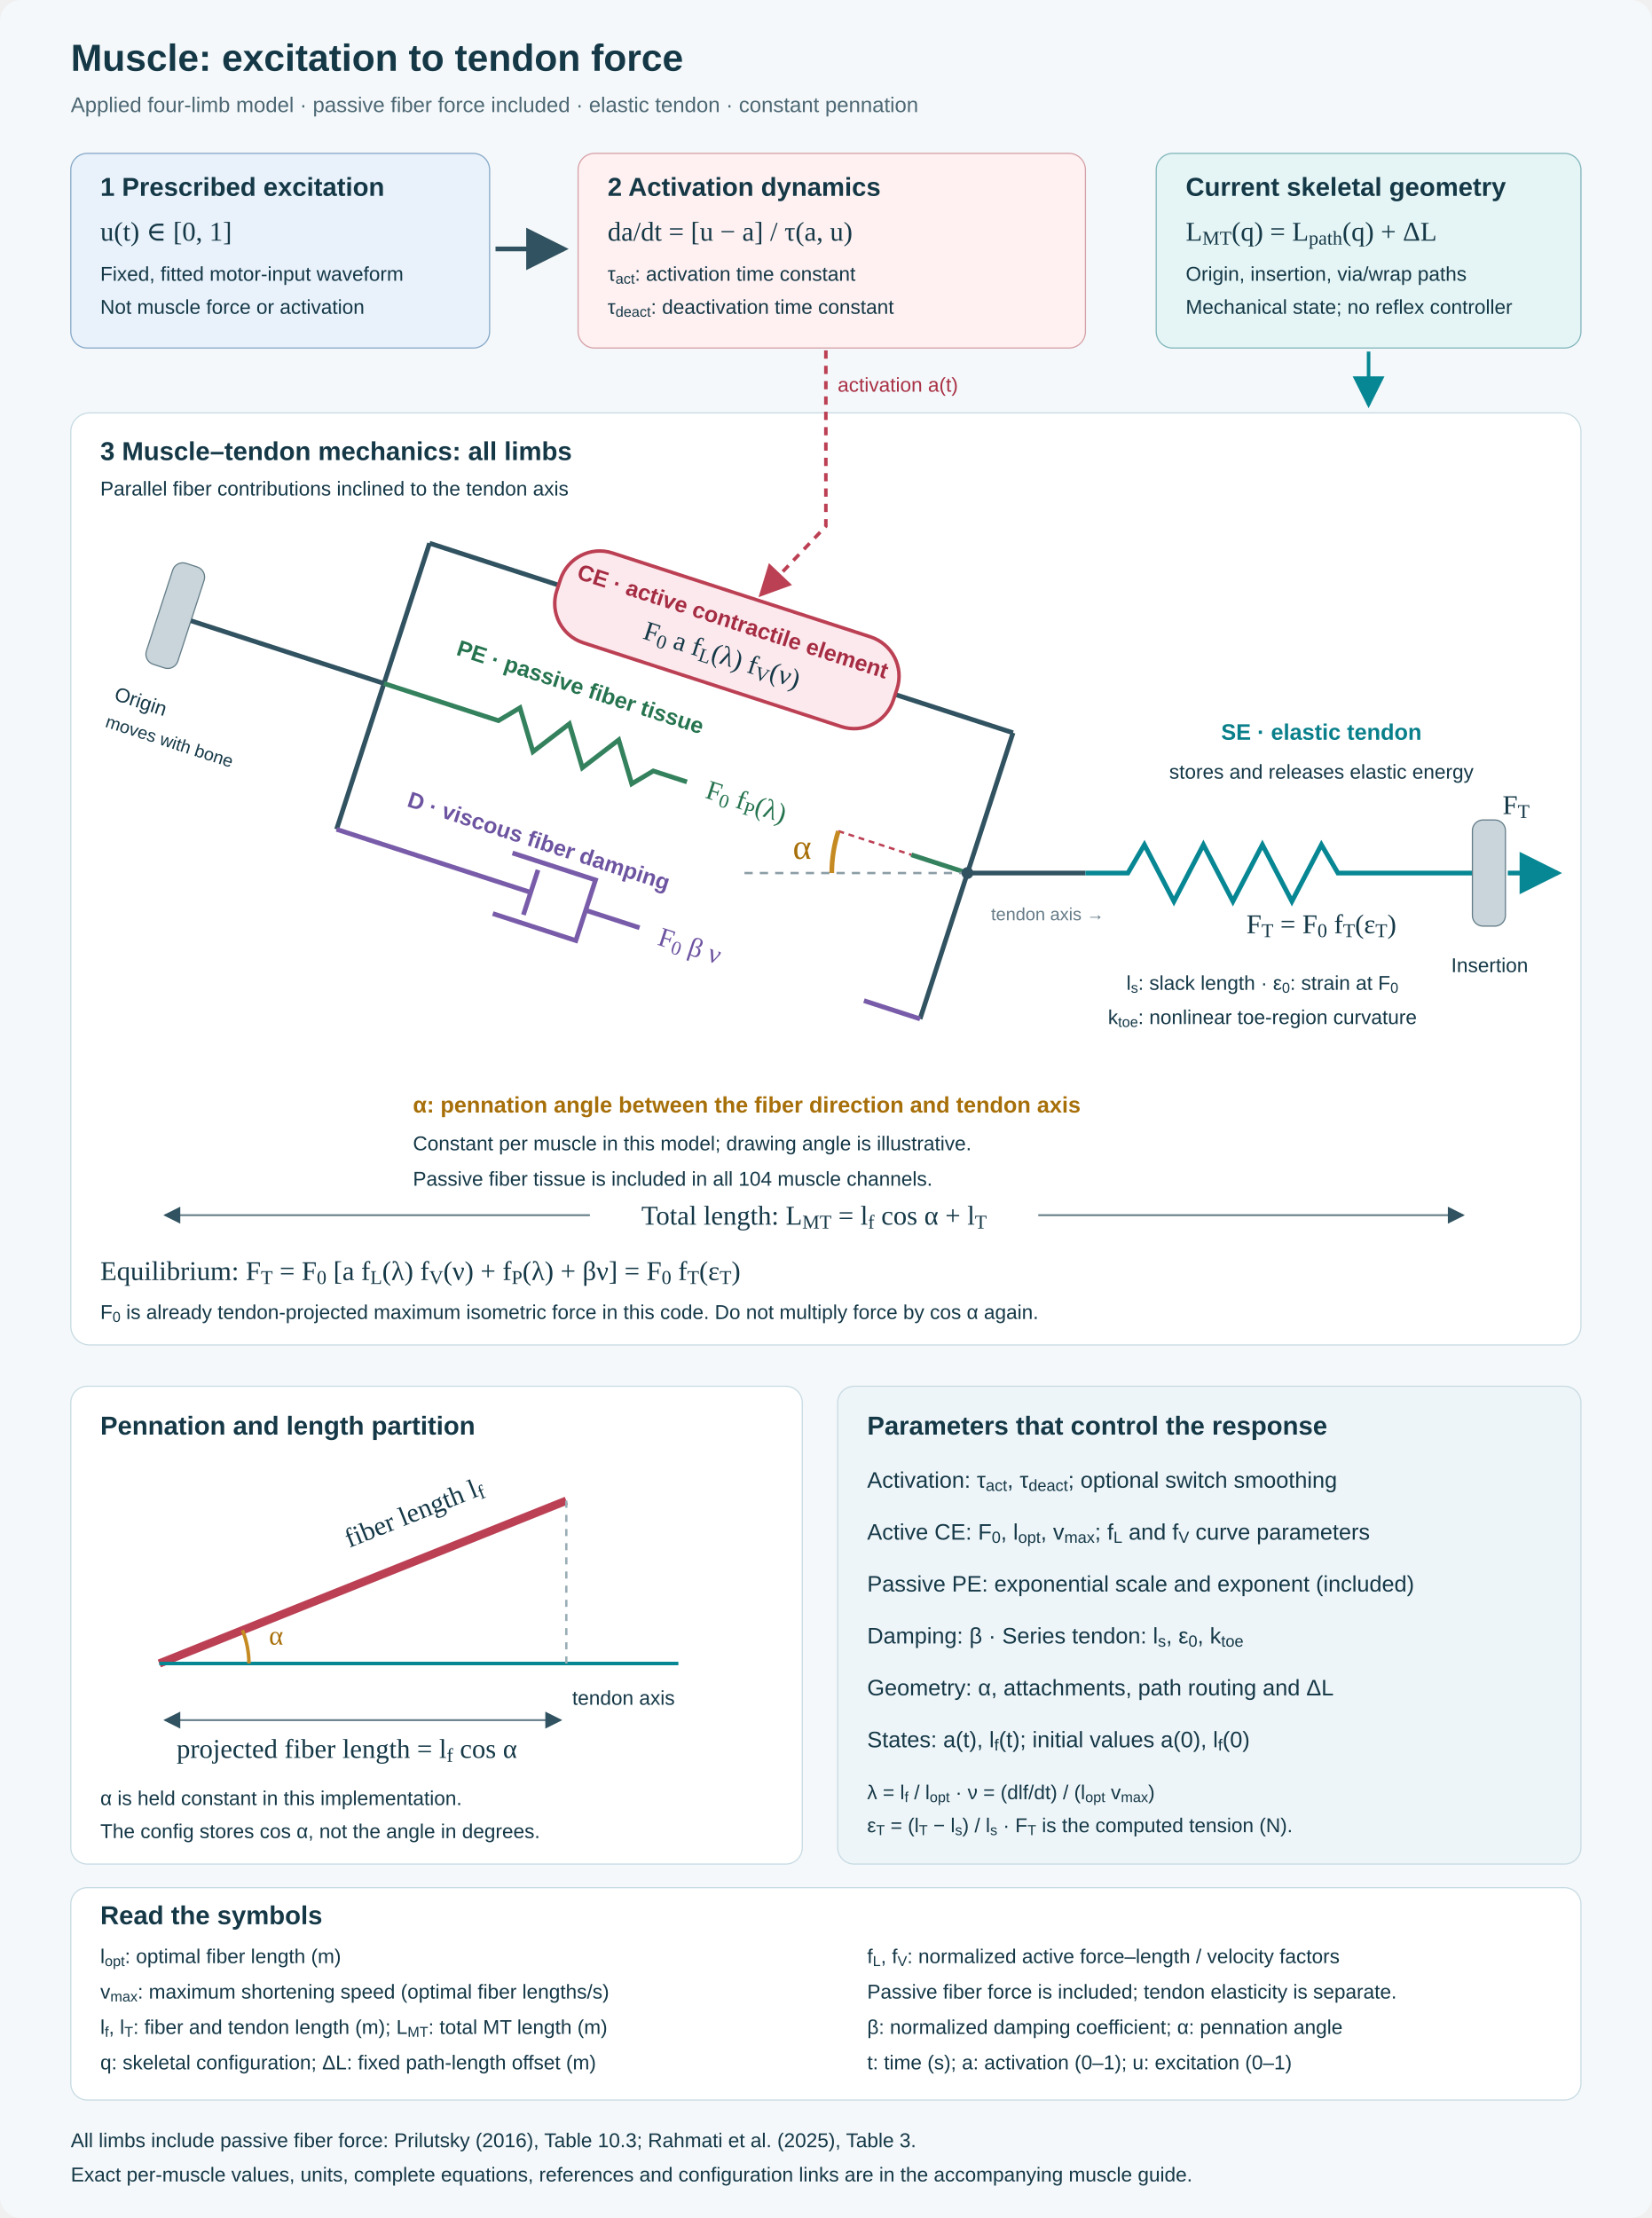
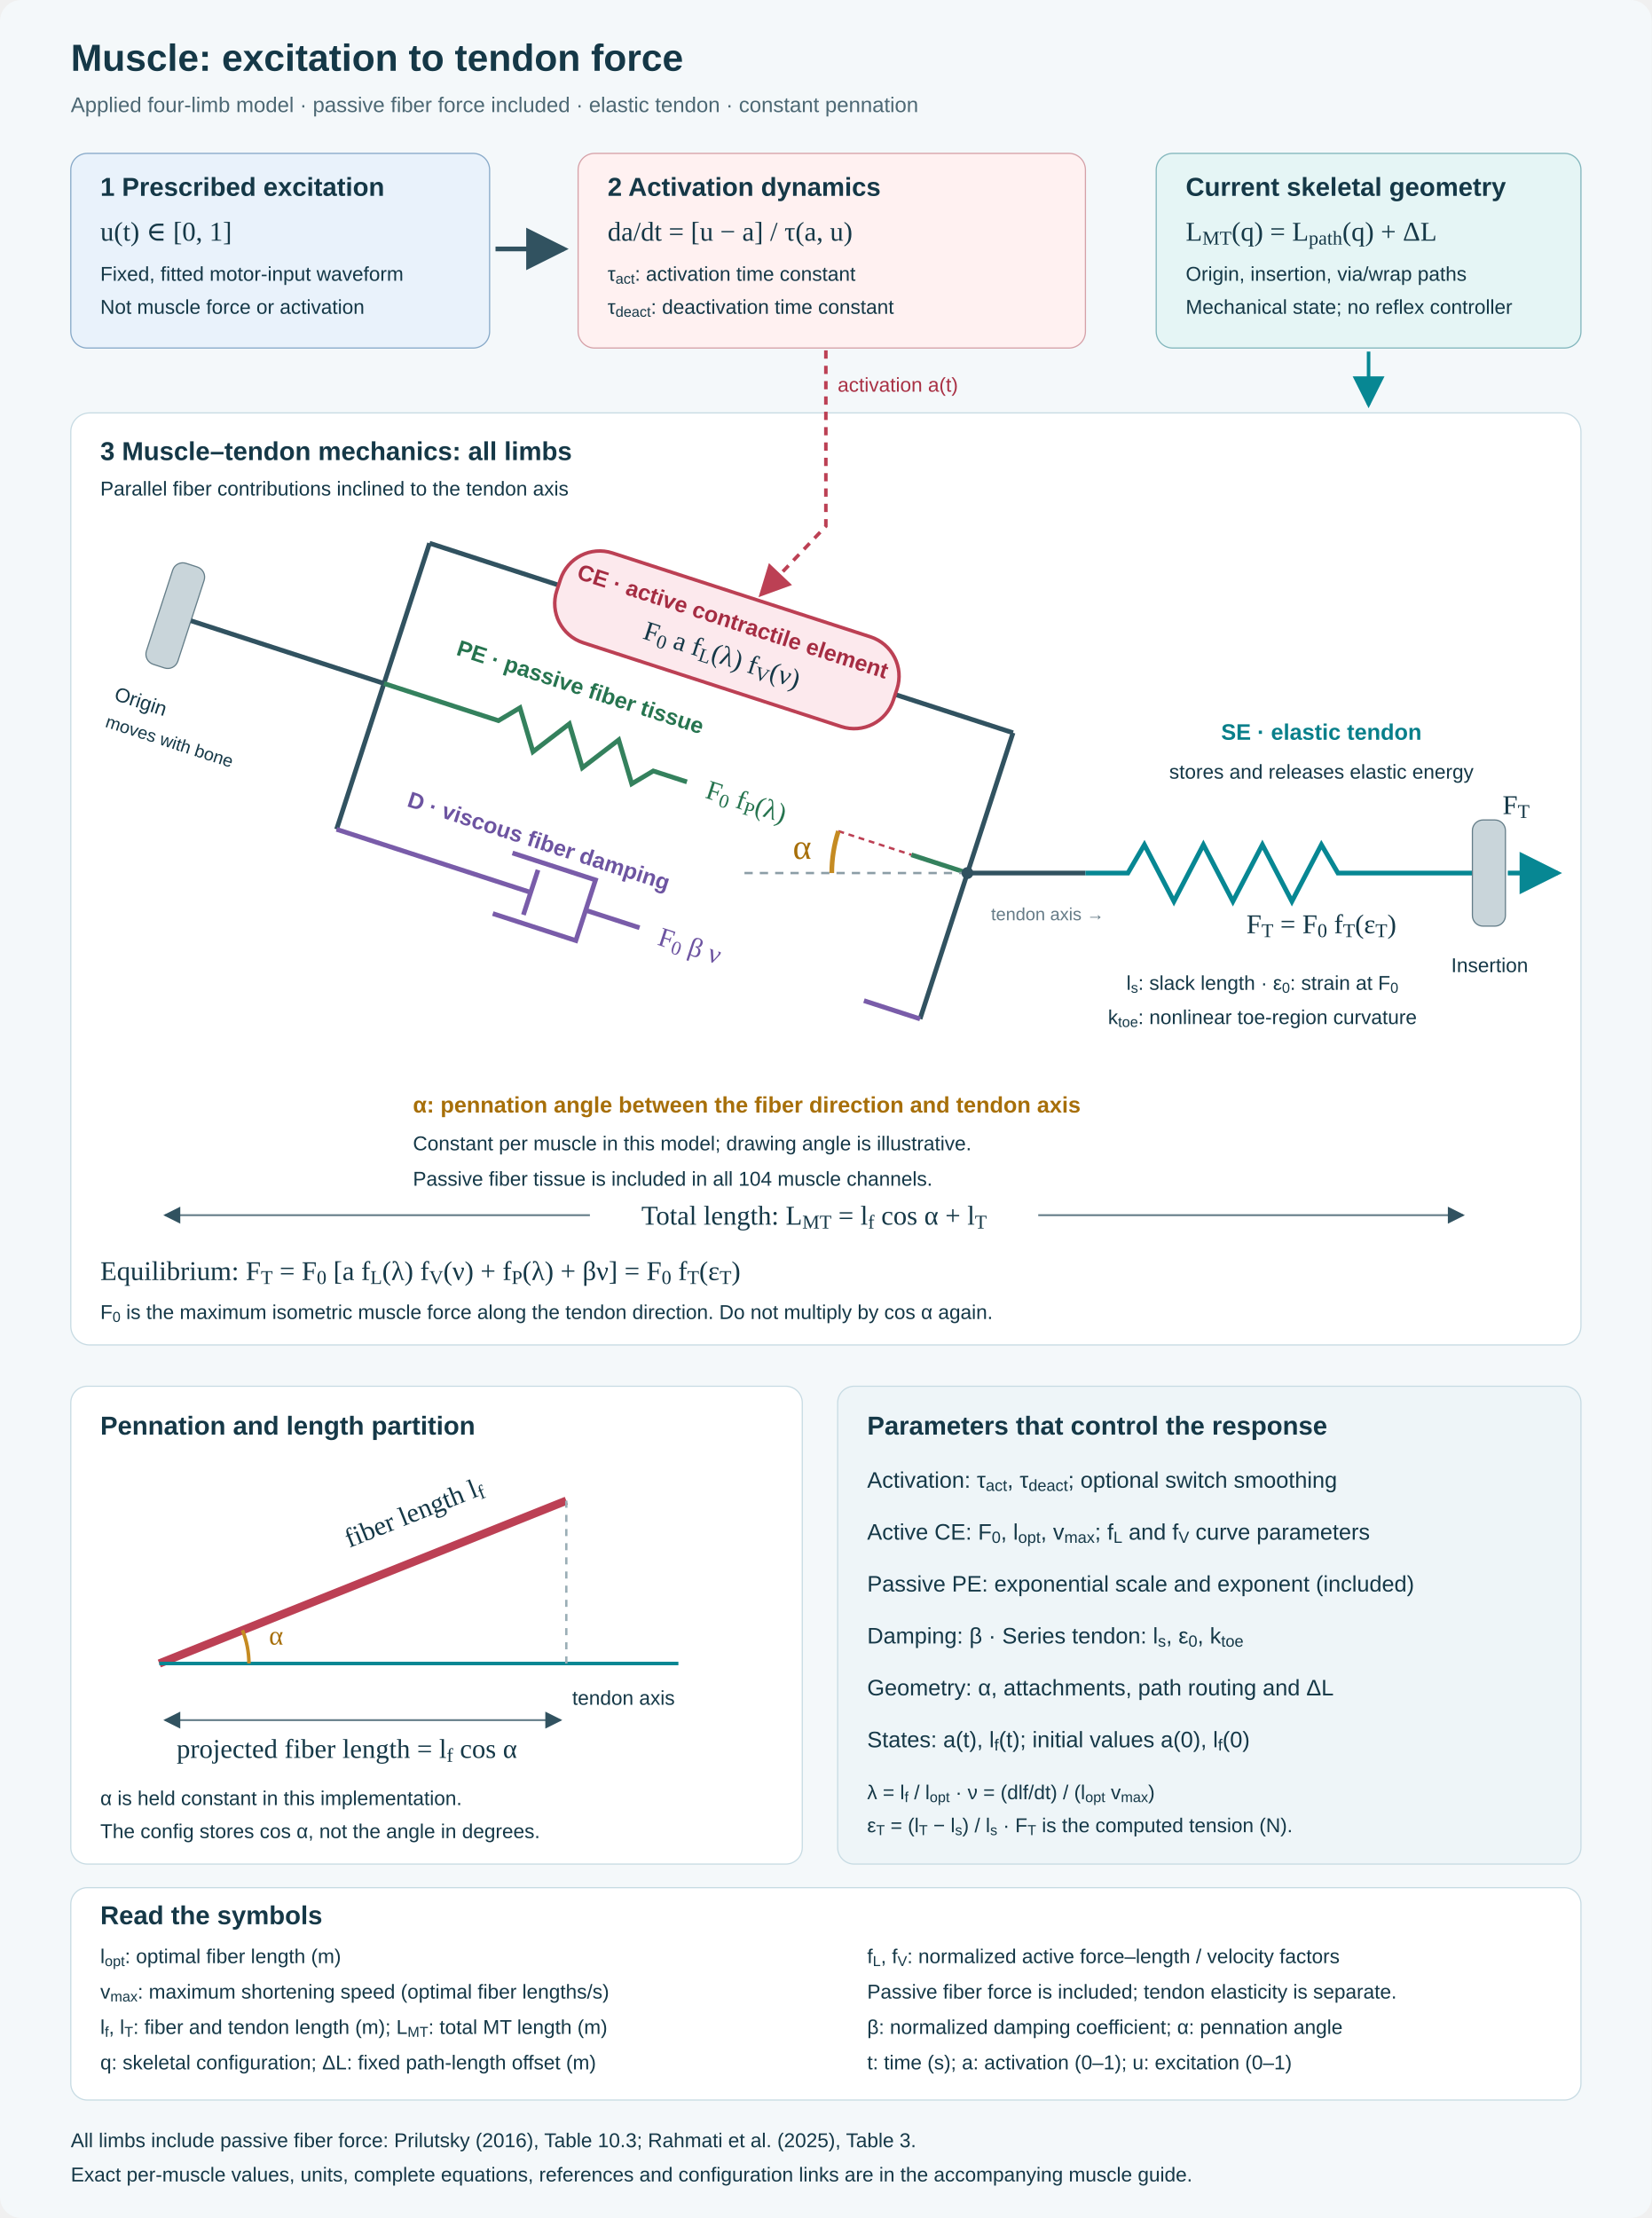
<svg xmlns="http://www.w3.org/2000/svg" width="1400" height="1880" viewBox="0 0 1400 1880" role="img" aria-labelledby="title desc">
  <defs>
    <marker id="arrow" markerWidth="9" markerHeight="9" refX="8" refY="4.5" orient="auto-start-reverse">
      <path d="M0 0 L9 4.5 L0 9Z" fill="#315260" />
    </marker>
    <marker id="redArrow" markerWidth="9" markerHeight="9" refX="8" refY="4.5" orient="auto">
      <path d="M0 0 L9 4.5 L0 9Z" fill="#bc4054" />
    </marker>
    <marker id="tealArrow" markerWidth="9" markerHeight="9" refX="8" refY="4.5" orient="auto">
      <path d="M0 0 L9 4.5 L0 9Z" fill="#078793" />
    </marker>
    <style>
  text{font-family:Arial,Helvetica,sans-serif;fill:#153847} .title{font-size:32px;font-weight:700} .sub{font-size:18px;fill:#4d6874}
  .head{font-size:22px;font-weight:700}.label{font-size:19px}.small{font-size:17px}.tiny{font-size:15px}.math{font-size:23px;font-family:Georgia,'Times New Roman',serif}
  .wire{stroke:#315260;stroke-width:4;fill:none}.dim{stroke:#647d88;stroke-width:1.6;fill:none;marker-start:url(#arrow);marker-end:url(#arrow)}
 </style>
  </defs>
  <rect width="1400" height="1880" rx="18" fill="#f4f8fa" />
  <text x="60" y="60" class="title">Muscle: excitation to tendon force</text>
  <text x="60" y="95" class="sub">Applied four-limb model · passive fiber force included · elastic tendon · constant pennation</text>
  <rect x="60" y="130" width="355" height="165" rx="14" fill="#e9f2fb" stroke="#87a9c8" />
  <text x="85" y="166" class="head">1  Prescribed excitation</text>
  <text x="85" y="204" class="math">u(t) ∈ [0, 1]</text>
  <text x="85" y="238" class="small">Fixed, fitted motor-input waveform</text>
  <text x="85" y="266" class="small">Not muscle force or activation</text>
  <path d="M420 211H478" class="wire" marker-end="url(#arrow)" />
  <rect x="490" y="130" width="430" height="165" rx="14" fill="#fff1f1" stroke="#d5a1a8" />
  <text x="515" y="166" class="head">2  Activation dynamics</text>
  <text x="515" y="204" class="math">da/dt = [u − a] / τ(a, u)</text>
  <text x="515" y="238" class="small">τ<tspan baseline-shift="sub" font-size="72%">act</tspan>: activation time constant</text>
  <text x="515" y="266" class="small">τ<tspan baseline-shift="sub" font-size="72%">deact</tspan>: deactivation time constant</text>
  <rect x="980" y="130" width="360" height="165" rx="14" fill="#e5f5f5" stroke="#82b6bc" />
  <text x="1005" y="166" class="head">Current skeletal geometry</text>
  <text x="1005" y="204" class="math">L<tspan baseline-shift="sub" font-size="72%">MT</tspan>(q) = L<tspan baseline-shift="sub" font-size="72%">path</tspan>(q) + ΔL</text>
  <text x="1005" y="238" class="small">Origin, insertion, via/wrap paths</text>
  <text x="1005" y="266" class="small">Mechanical state; no reflex controller</text>
  <rect x="60" y="350" width="1280" height="790" rx="16" fill="white" stroke="#c7dbe3" />
  <text x="85" y="390" class="head">3  Muscle–tendon mechanics: all limbs</text>
  <text x="85" y="420" class="small">Parallel fiber contributions inclined to the tendon axis</text>
  <path d="M700 297V446L645 504" stroke="#bc4054" stroke-width="3" fill="none" stroke-dasharray="7 6" marker-end="url(#redArrow)" />
  <rect x="703" y="312" width="170" height="28" fill="#f4f8fa" />
  <text x="710" y="332" class="small" style="fill:#a93145">activation a(t)</text>
  <path d="M1160 298V343" stroke="#078793" stroke-width="3" marker-end="url(#tealArrow)" />
  <g id="inclined-fiber-elements" transform="translate(0 120) rotate(18 820 620)">
    <rect x="100" y="575" width="28" height="90" rx="9" fill="#c9d5da" stroke="#647d88" />
    <path d="M128 620H300M300 495V750M820 495V750" class="wire" />
    <text x="86" y="704" class="small">Origin</text>
    <text x="86" y="728" class="tiny">moves with bone</text>
    <path d="M300 495H415M715 495H820" class="wire" />
    <rect x="415" y="455" width="300" height="80" rx="35" fill="#fce9ed" stroke="#bc4054" stroke-width="3" />
    <text x="565" y="485" text-anchor="middle" class="label" style="font-weight:700;fill:#a52c42">CE · active contractile element</text>
    <text x="565" y="516" text-anchor="middle" class="math">F<tspan baseline-shift="sub" font-size="72%">0</tspan> a f<tspan baseline-shift="sub" font-size="72%">L</tspan>(λ) f<tspan baseline-shift="sub" font-size="72%">V</tspan>(ν)</text>
    <text x="350" y="578" class="label" style="font-weight:700;fill:#26744f">PE · passive fiber tissue</text>
    <path d="M300 620H402L416 604L438 636L460 604L482 636L504 604L526 636L540 620H820" stroke="#34815d" stroke-width="4" fill="none" />
    <rect x="570" y="601" width="200" height="38" fill="white" />
    <text x="588" y="628" class="math" style="fill:#26744f">F<tspan baseline-shift="sub" font-size="72%">0</tspan> f<tspan baseline-shift="sub" font-size="72%">P</tspan>(λ)</text>
    <text x="350" y="713" class="label" style="font-weight:700;fill:#6d54a1">D · viscous fiber damping</text>
    <path d="M300 750H473M473 730V770M448 723H522V777H448M522 750H820" stroke="#795ca9" stroke-width="4" fill="none" />
    <rect x="570" y="733" width="200" height="37" fill="white" />
    <text x="588" y="759" class="math" style="fill:#6d54a1">F<tspan baseline-shift="sub" font-size="72%">0</tspan> β ν</text>
  </g>
  <path d="M820 740H920" class="wire" />
  <g id="main-series-tendon" transform="translate(0 120)">
    <text x="1120" y="507" text-anchor="middle" class="label" style="font-weight:700;fill:#087f8a">SE · elastic tendon</text>
    <text x="1120" y="540" text-anchor="middle" class="small">stores and releases elastic energy</text>
    <path d="M920 620H956L970 596L995 644L1020 596L1045 644L1070 596L1095 644L1120 596L1134 620H1248" stroke="#078793" stroke-width="4" fill="none" />
    <rect x="1248" y="575" width="28" height="90" rx="9" fill="#c9d5da" stroke="#647d88" />
    <path d="M1278 620H1320" stroke="#078793" stroke-width="4" marker-end="url(#tealArrow)" />
    <text x="1285" y="570" text-anchor="middle" class="math">F<tspan baseline-shift="sub" font-size="72%">T</tspan>
    </text>
    <text x="1230" y="704" class="small">Insertion</text>
    <text x="1120" y="671" text-anchor="middle" class="math">F<tspan baseline-shift="sub" font-size="72%">T</tspan> = F<tspan baseline-shift="sub" font-size="72%">0</tspan> f<tspan baseline-shift="sub" font-size="72%">T</tspan>(ε<tspan baseline-shift="sub" font-size="72%">T</tspan>)</text>
    <text x="1070" y="719" text-anchor="middle" class="small">l<tspan baseline-shift="sub" font-size="72%">s</tspan>: slack length  ·  ε<tspan baseline-shift="sub" font-size="72%">0</tspan>: strain at F<tspan baseline-shift="sub" font-size="72%">0</tspan>
    </text>
    <text x="1070" y="748" text-anchor="middle" class="small">k<tspan baseline-shift="sub" font-size="72%">toe</tspan>: nonlinear toe-region curvature</text>
  </g>
  <g id="main-pennation">
    <path d="M820 740H630" stroke="#8b9da6" stroke-width="2" stroke-dasharray="7 6" />
    <path d="M710.628 704.463L772.447 724.549" stroke="#bc4054" stroke-width="2" stroke-dasharray="5 4" fill="none" />
    <path d="M705 740A115 115 0 0 1 710.628 704.463" stroke="#c58b22" stroke-width="4" fill="none" />
    <text x="672" y="728" class="math" style="font-size:30px;fill:#a76f09">α</text>
    <circle cx="820" cy="740" r="5" fill="#315260" />
    <text x="840" y="780" class="tiny" style="fill:#657b87">tendon axis →</text>
    <text x="350" y="943" class="label" style="font-weight:700;fill:#a76f09">α: pennation angle between the fiber direction and tendon axis</text>
    <text x="350" y="975" class="small">Constant per muscle in this model; drawing angle is illustrative.</text>
    <text x="350" y="1005" class="small">Passive fiber tissue is included in all 104 muscle channels.</text>
  </g>
  <g transform="translate(0 220)">
    <path d="M140 810H1240" class="dim" />
    <rect x="500" y="793" width="380" height="34" fill="white" />
    <text x="690" y="818" text-anchor="middle" class="math">Total length: L<tspan baseline-shift="sub" font-size="72%">MT</tspan> = l<tspan baseline-shift="sub" font-size="72%">f</tspan> cos α + l<tspan baseline-shift="sub" font-size="72%">T</tspan>
    </text>
    <text x="85" y="865" class="math">Equilibrium: F<tspan baseline-shift="sub" font-size="72%">T</tspan> = F<tspan baseline-shift="sub" font-size="72%">0</tspan> [a f<tspan baseline-shift="sub" font-size="72%">L</tspan>(λ) f<tspan baseline-shift="sub" font-size="72%">V</tspan>(ν) + f<tspan baseline-shift="sub" font-size="72%">P</tspan>(λ) + βν] = F<tspan baseline-shift="sub" font-size="72%">0</tspan> f<tspan baseline-shift="sub" font-size="72%">T</tspan>(ε<tspan baseline-shift="sub" font-size="72%">T</tspan>)</text>
-     <text x="85" y="898" class="small">F<tspan baseline-shift="sub" font-size="72%">0</tspan> is already tendon-projected maximum isometric force in this code. Do not multiply force by cos α again.</text>
+     <text x="85" y="898" class="small">F<tspan baseline-shift="sub" font-size="72%">0</tspan> is the maximum isometric muscle force along the tendon direction. Do not multiply by cos α again.</text>
  </g>
  <g id="lower-explanations" transform="translate(0 220)">
    <rect x="60" y="955" width="620" height="405" rx="14" fill="white" stroke="#c7dbe3" />
    <text x="85" y="996" class="head">Pennation and length partition</text>
    <path d="M135 1190L480 1052" stroke="#bc4054" stroke-width="7" />
    <path d="M135 1190H575" stroke="#078793" stroke-width="3" />
    <path d="M480 1052V1190" stroke="#9aaeb6" stroke-width="2" stroke-dasharray="6 6" />
    <path d="M211 1190A76 76 0 0 0 205.5 1161.8" stroke="#c58b22" stroke-width="3" fill="none" />
    <text x="228" y="1174" class="math" style="fill:#a76f09">α</text>
    <text x="296" y="1092" class="math" transform="rotate(-21.8 296 1092)">fiber length l<tspan baseline-shift="sub" font-size="72%">f</tspan>
    </text>
    <text x="485" y="1225" class="small">tendon axis</text>
    <path d="M140 1238H475" class="dim" />
    <text x="294" y="1270" text-anchor="middle" class="math">projected fiber length = l<tspan baseline-shift="sub" font-size="72%">f</tspan> cos α</text>
    <text x="85" y="1310" class="small">α is held constant in this implementation.</text>
    <text x="85" y="1338" class="small">The config stores cos α, not the angle in degrees.</text>
    <rect x="710" y="955" width="630" height="405" rx="14" fill="#eef5f8" stroke="#c7dbe3" />
    <text x="735" y="996" class="head">Parameters that control the response</text>
    <text x="735" y="1041" class="label">Activation: τ<tspan baseline-shift="sub" font-size="72%">act</tspan>, τ<tspan baseline-shift="sub" font-size="72%">deact</tspan>; optional switch smoothing</text>
    <text x="735" y="1085" class="label">Active CE: F<tspan baseline-shift="sub" font-size="72%">0</tspan>, l<tspan baseline-shift="sub" font-size="72%">opt</tspan>, v<tspan baseline-shift="sub" font-size="72%">max</tspan>; f<tspan baseline-shift="sub" font-size="72%">L</tspan> and f<tspan baseline-shift="sub" font-size="72%">V</tspan> curve parameters</text>
    <text x="735" y="1129" class="label">Passive PE: exponential scale and exponent (included)</text>
    <text x="735" y="1173" class="label">Damping: β  ·  Series tendon: l<tspan baseline-shift="sub" font-size="72%">s</tspan>, ε<tspan baseline-shift="sub" font-size="72%">0</tspan>, k<tspan baseline-shift="sub" font-size="72%">toe</tspan>
    </text>
    <text x="735" y="1217" class="label">Geometry: α, attachments, path routing and ΔL</text>
    <text x="735" y="1261" class="label">States: a(t), l<tspan baseline-shift="sub" font-size="72%">f</tspan>(t); initial values a(0), l<tspan baseline-shift="sub" font-size="72%">f</tspan>(0)</text>
    <text x="735" y="1305" class="small">λ = l<tspan baseline-shift="sub" font-size="72%">f</tspan> / l<tspan baseline-shift="sub" font-size="72%">opt</tspan>  ·  ν = (dlf/dt) / (l<tspan baseline-shift="sub" font-size="72%">opt</tspan> v<tspan baseline-shift="sub" font-size="72%">max</tspan>)</text>
    <text x="735" y="1333" class="small">ε<tspan baseline-shift="sub" font-size="72%">T</tspan> = (l<tspan baseline-shift="sub" font-size="72%">T</tspan> − l<tspan baseline-shift="sub" font-size="72%">s</tspan>) / l<tspan baseline-shift="sub" font-size="72%">s</tspan>  ·  F<tspan baseline-shift="sub" font-size="72%">T</tspan> is the computed tension (N).</text>
    <rect x="60" y="1380" width="1280" height="180" rx="14" fill="white" stroke="#c7dbe3" />
    <text x="85" y="1411" class="head">Read the symbols</text>
    <text x="85" y="1444" class="small">l<tspan baseline-shift="sub" font-size="72%">opt</tspan>: optimal fiber length (m)</text>
    <text x="85" y="1474" class="small">v<tspan baseline-shift="sub" font-size="72%">max</tspan>: maximum shortening speed (optimal fiber lengths/s)</text>
    <text x="85" y="1504" class="small">l<tspan baseline-shift="sub" font-size="72%">f</tspan>, l<tspan baseline-shift="sub" font-size="72%">T</tspan>: fiber and tendon length (m); L<tspan baseline-shift="sub" font-size="72%">MT</tspan>: total MT length (m)</text>
    <text x="85" y="1534" class="small">q: skeletal configuration; ΔL: fixed path-length offset (m)</text>
    <text x="735" y="1444" class="small">f<tspan baseline-shift="sub" font-size="72%">L</tspan>, f<tspan baseline-shift="sub" font-size="72%">V</tspan>: normalized active force–length / velocity factors</text>
    <text x="735" y="1474" class="small">Passive fiber force is included; tendon elasticity is separate.</text>
    <text x="735" y="1504" class="small">β: normalized damping coefficient; α: pennation angle</text>
    <text x="735" y="1534" class="small">t: time (s); a: activation (0–1); u: excitation (0–1)</text>
    <text x="60" y="1600" class="small">All limbs include passive fiber force: Prilutsky (2016), Table 10.3; Rahmati et al. (2025), Table 3.</text>
    <text x="60" y="1629" class="small">Exact per-muscle values, units, complete equations, references and configuration links are in the accompanying muscle guide.</text>
  </g>
</svg>
